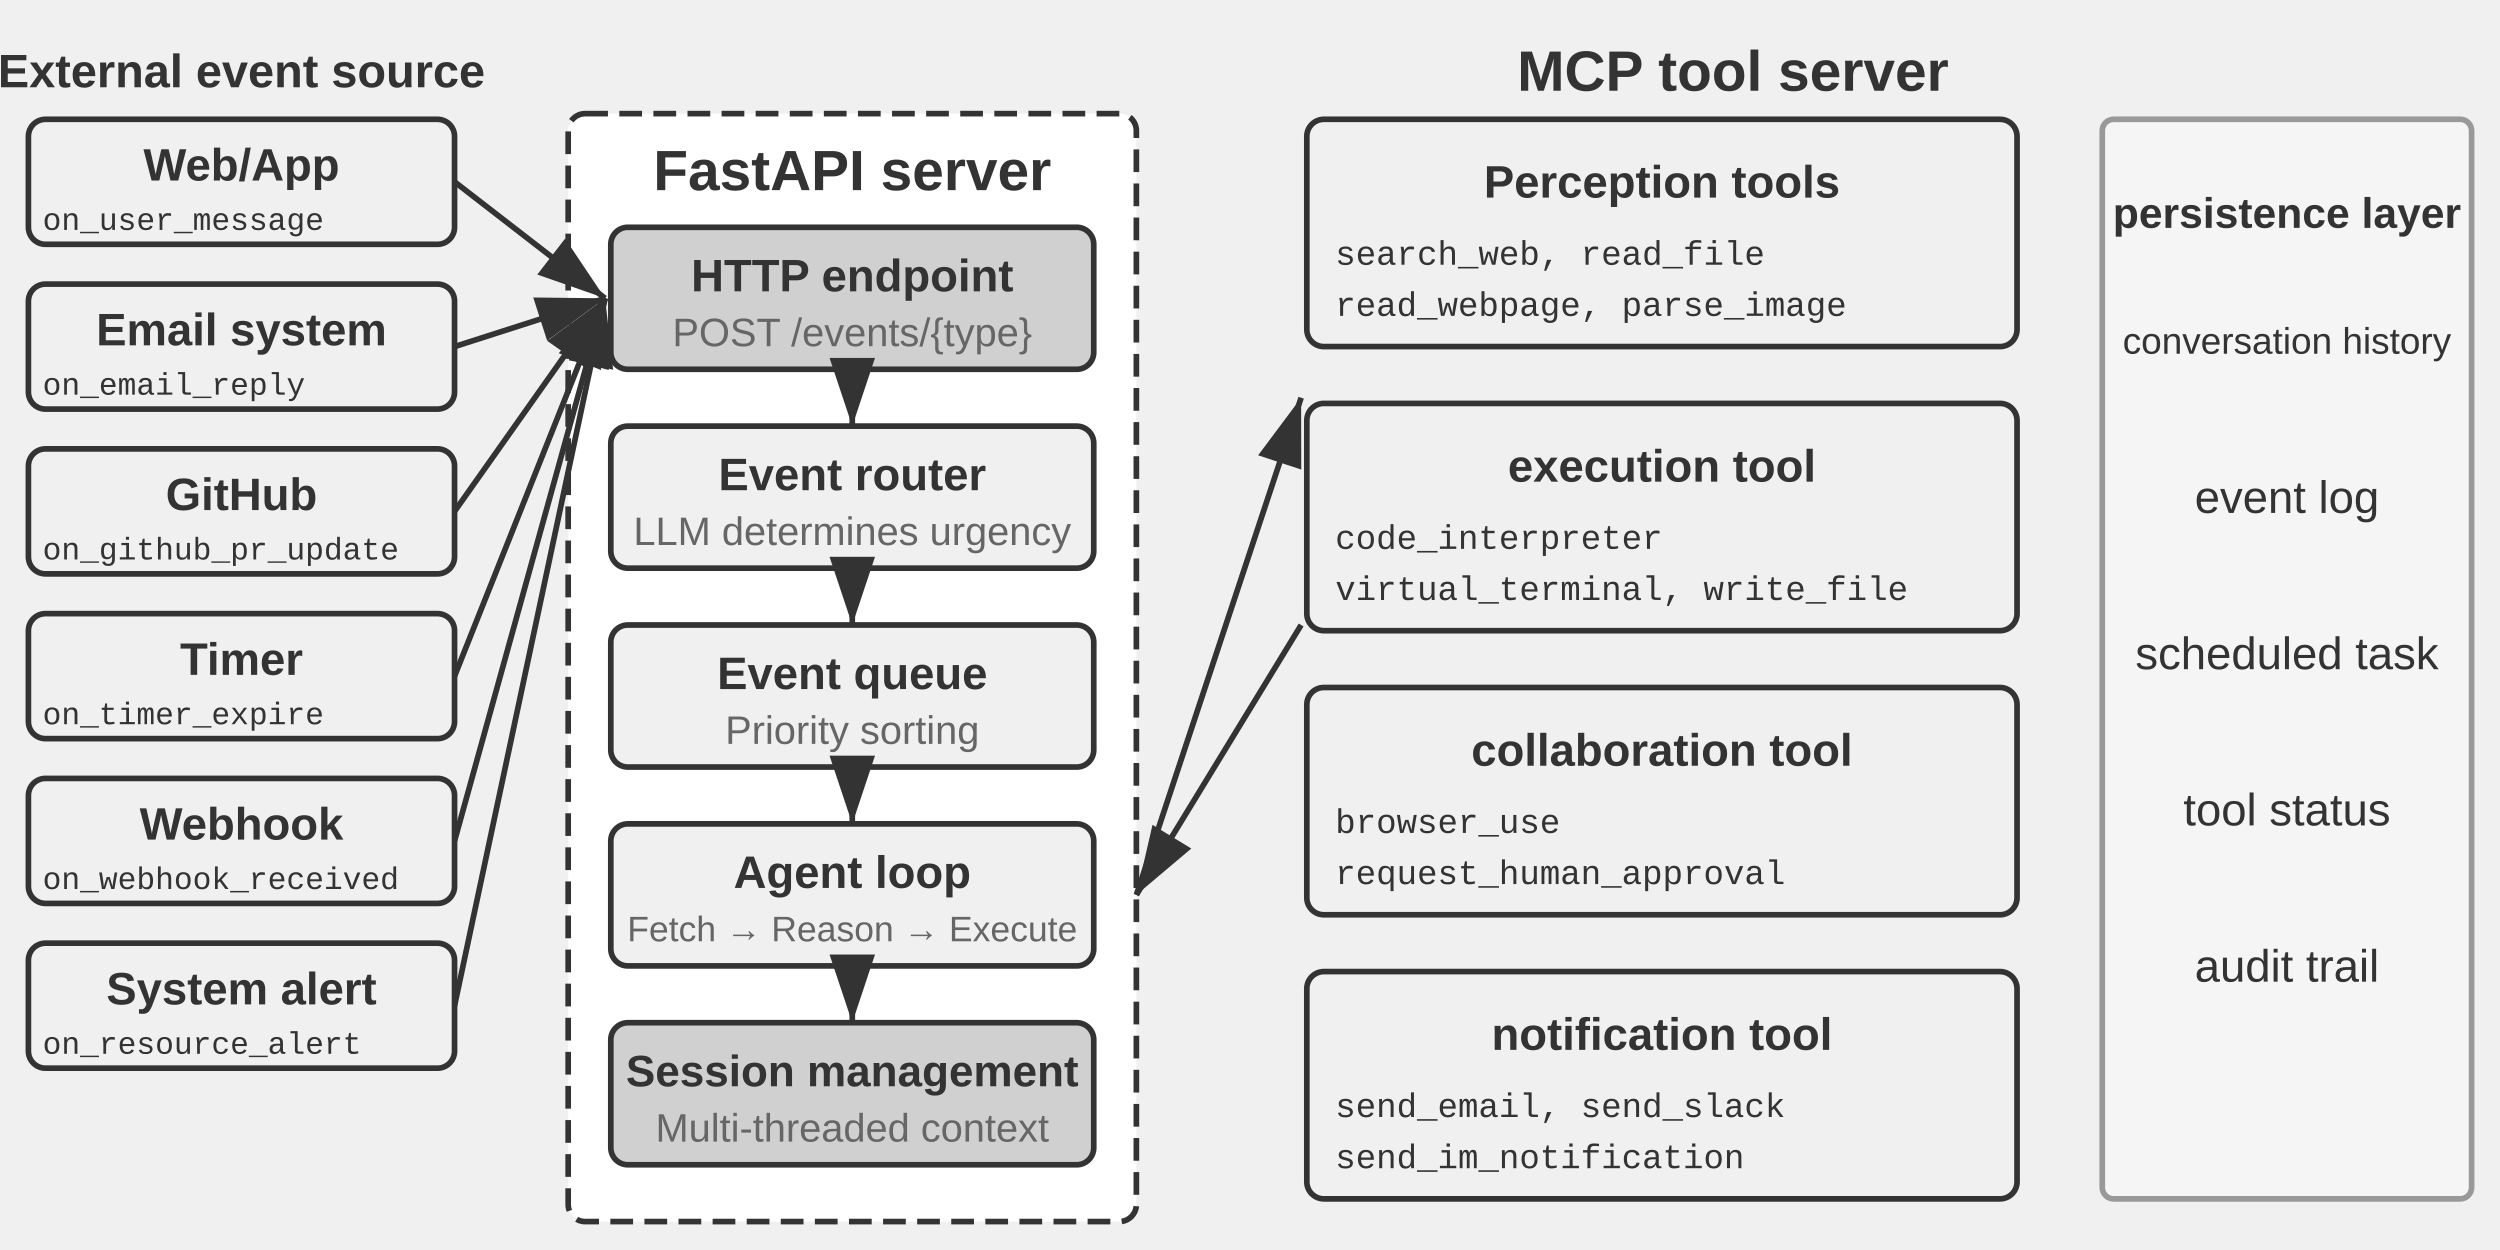
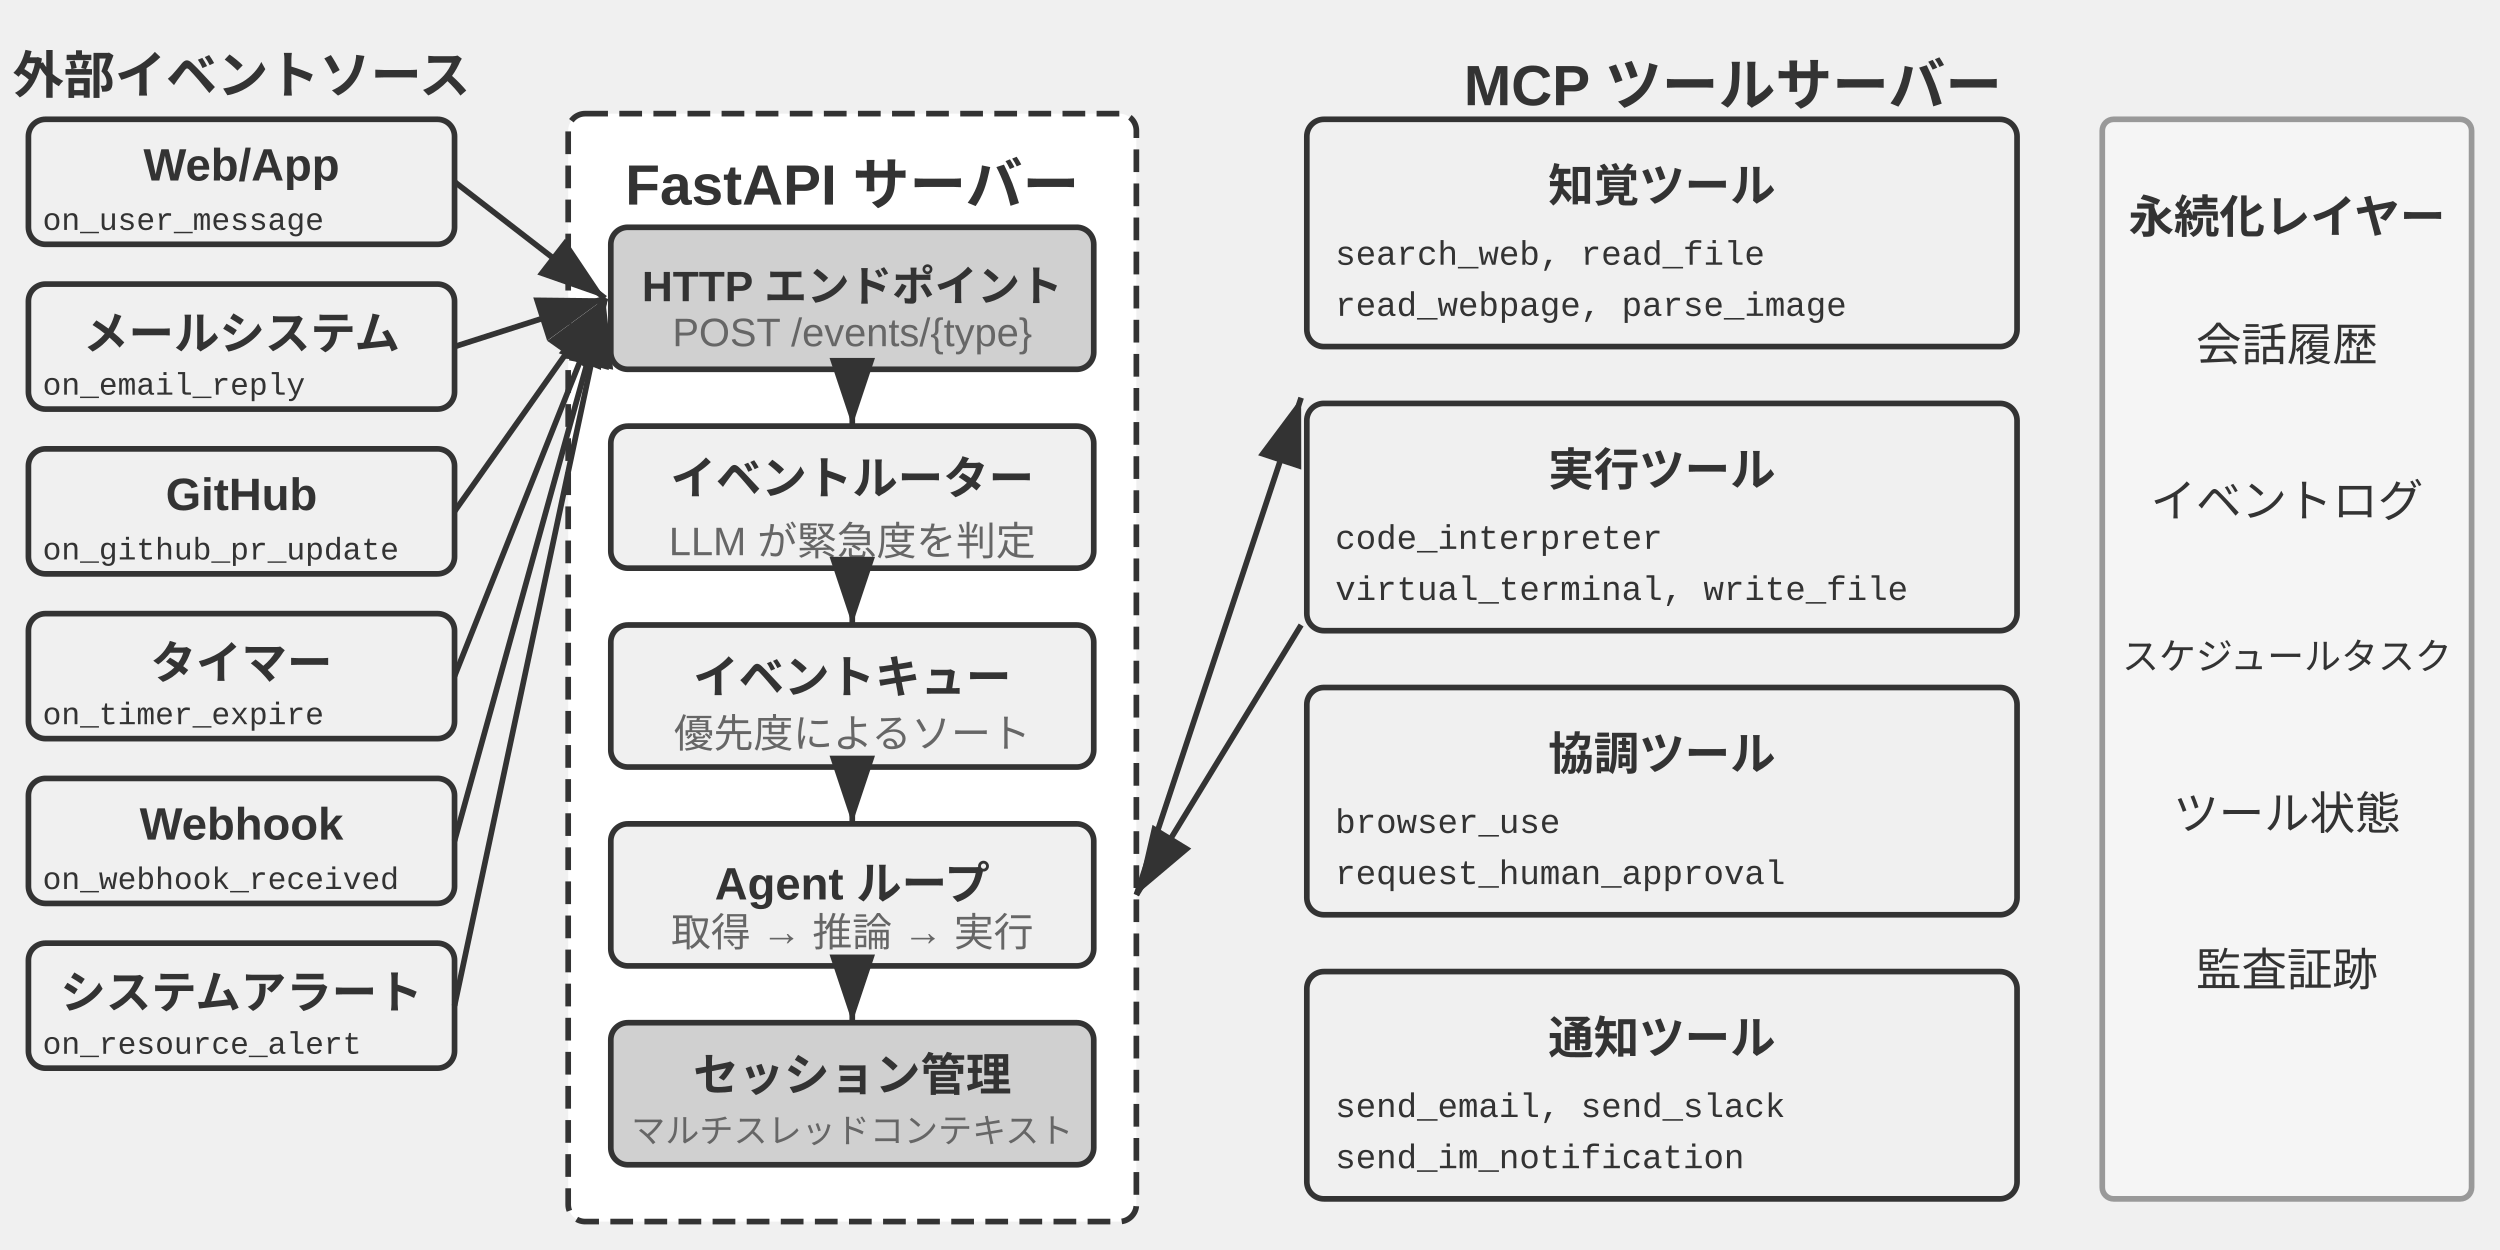
<svg xmlns="http://www.w3.org/2000/svg" viewBox="0 40 880 440" width="880" height="440" style="background:#ffffff">
  <defs>
    <marker id="ah" markerWidth="12" markerHeight="8" refX="12" refY="4" orient="auto">
      <polygon points="0 0, 12 4, 0 8" fill="#333333" />
    </marker>
    <marker id="ah-light" markerWidth="12" markerHeight="8" refX="12" refY="4" orient="auto">
      <polygon points="0 0, 12 4, 0 8" fill="#999999" />
    </marker>
  </defs>
-   <text x="85" y="65" font-family="Arial, 'Helvetica Neue', Helvetica, 'PingFang SC', 'Microsoft YaHei', sans-serif" font-size="16.5" fill="#333333" text-anchor="middle" dominant-baseline="central" font-weight="bold">External event source</text>
+   <text x="85" y="65" font-family="Arial, 'Helvetica Neue', Helvetica, 'PingFang SC', 'Microsoft YaHei', sans-serif" font-size="18" fill="#333333" text-anchor="middle" dominant-baseline="central" font-weight="bold">外部イベントソース</text>
  <rect x="10" y="82" width="150" height="44" rx="6" fill="#f0f0f0" stroke="#333333" stroke-width="2" />
  <text x="85" y="98" font-family="Arial, 'Helvetica Neue', Helvetica, 'PingFang SC', 'Microsoft YaHei', sans-serif" font-size="16" fill="#333333" text-anchor="middle" dominant-baseline="central" font-weight="bold">Web/App</text>
  <text x="15" y="118" font-family="'Courier New', Courier, monospace" font-size="11" fill="#333333" text-anchor="start" dominant-baseline="central">on_user_message</text>
  <rect x="10" y="140" width="150" height="44" rx="6" fill="#f0f0f0" stroke="#333333" stroke-width="2" />
-   <text x="85" y="156" font-family="Arial, 'Helvetica Neue', Helvetica, 'PingFang SC', 'Microsoft YaHei', sans-serif" font-size="16" fill="#333333" text-anchor="middle" dominant-baseline="central" font-weight="bold">Email system</text>
+   <text x="85" y="156" font-family="Arial, 'Helvetica Neue', Helvetica, 'PingFang SC', 'Microsoft YaHei', sans-serif" font-size="16" fill="#333333" text-anchor="middle" dominant-baseline="central" font-weight="bold">メールシステム</text>
  <text x="15" y="176" font-family="'Courier New', Courier, monospace" font-size="11" fill="#333333" text-anchor="start" dominant-baseline="central">on_email_reply</text>
  <rect x="10" y="198" width="150" height="44" rx="6" fill="#f0f0f0" stroke="#333333" stroke-width="2" />
  <text x="85" y="214" font-family="Arial, 'Helvetica Neue', Helvetica, 'PingFang SC', 'Microsoft YaHei', sans-serif" font-size="16" fill="#333333" text-anchor="middle" dominant-baseline="central" font-weight="bold">GitHub</text>
  <text x="15" y="234" font-family="'Courier New', Courier, monospace" font-size="11" fill="#333333" text-anchor="start" dominant-baseline="central">on_github_pr_update</text>
  <rect x="10" y="256" width="150" height="44" rx="6" fill="#f0f0f0" stroke="#333333" stroke-width="2" />
-   <text x="85" y="272" font-family="Arial, 'Helvetica Neue', Helvetica, 'PingFang SC', 'Microsoft YaHei', sans-serif" font-size="16" fill="#333333" text-anchor="middle" dominant-baseline="central" font-weight="bold">Timer</text>
+   <text x="85" y="272" font-family="Arial, 'Helvetica Neue', Helvetica, 'PingFang SC', 'Microsoft YaHei', sans-serif" font-size="16" fill="#333333" text-anchor="middle" dominant-baseline="central" font-weight="bold">タイマー</text>
  <text x="15" y="292" font-family="'Courier New', Courier, monospace" font-size="11" fill="#333333" text-anchor="start" dominant-baseline="central">on_timer_expire</text>
  <rect x="10" y="314" width="150" height="44" rx="6" fill="#f0f0f0" stroke="#333333" stroke-width="2" />
  <text x="85" y="330" font-family="Arial, 'Helvetica Neue', Helvetica, 'PingFang SC', 'Microsoft YaHei', sans-serif" font-size="16" fill="#333333" text-anchor="middle" dominant-baseline="central" font-weight="bold">Webhook</text>
  <text x="15" y="350" font-family="'Courier New', Courier, monospace" font-size="11" fill="#333333" text-anchor="start" dominant-baseline="central">on_webhook_received</text>
  <rect x="10" y="372" width="150" height="44" rx="6" fill="#f0f0f0" stroke="#333333" stroke-width="2" />
-   <text x="85" y="388" font-family="Arial, 'Helvetica Neue', Helvetica, 'PingFang SC', 'Microsoft YaHei', sans-serif" font-size="16" fill="#333333" text-anchor="middle" dominant-baseline="central" font-weight="bold">System alert</text>
+   <text x="85" y="388" font-family="Arial, 'Helvetica Neue', Helvetica, 'PingFang SC', 'Microsoft YaHei', sans-serif" font-size="16" fill="#333333" text-anchor="middle" dominant-baseline="central" font-weight="bold">システムアラート</text>
  <text x="15" y="408" font-family="'Courier New', Courier, monospace" font-size="11" fill="#333333" text-anchor="start" dominant-baseline="central">on_resource_alert</text>
  <rect x="200" y="80" width="200" height="390" rx="6" fill="#ffffff" stroke="#333333" stroke-width="2" stroke-dasharray="8,4" />
-   <text x="300" y="100" font-family="Arial, 'Helvetica Neue', Helvetica, 'PingFang SC', 'Microsoft YaHei', sans-serif" font-size="20" fill="#333333" text-anchor="middle" dominant-baseline="central" font-weight="bold">FastAPI server</text>
+   <text x="300" y="100" font-family="Arial, 'Helvetica Neue', Helvetica, 'PingFang SC', 'Microsoft YaHei', sans-serif" font-size="20" fill="#333333" text-anchor="middle" dominant-baseline="central" font-weight="bold">FastAPI サーバー</text>
  <rect x="215" y="120" width="170" height="50" rx="6" fill="#d0d0d0" stroke="#333333" stroke-width="2" />
-   <text x="300" y="137" font-family="Arial, 'Helvetica Neue', Helvetica, 'PingFang SC', 'Microsoft YaHei', sans-serif" font-size="16" fill="#333333" text-anchor="middle" dominant-baseline="central" font-weight="bold">HTTP endpoint</text>
+   <text x="300" y="137" font-family="Arial, 'Helvetica Neue', Helvetica, 'PingFang SC', 'Microsoft YaHei', sans-serif" font-size="15" fill="#333333" text-anchor="middle" dominant-baseline="central" font-weight="bold">HTTP エンドポイント</text>
  <text x="300" y="157" font-family="Arial, 'Helvetica Neue', Helvetica, 'PingFang SC', 'Microsoft YaHei', sans-serif" font-size="14" fill="#666666" text-anchor="middle" dominant-baseline="central" font-weight="normal">POST /events/{type}</text>
  <rect x="215" y="190" width="170" height="50" rx="6" fill="#f0f0f0" stroke="#333333" stroke-width="2" />
-   <text x="300" y="207" font-family="Arial, 'Helvetica Neue', Helvetica, 'PingFang SC', 'Microsoft YaHei', sans-serif" font-size="16" fill="#333333" text-anchor="middle" dominant-baseline="central" font-weight="bold">Event router</text>
-   <text x="300" y="227" font-family="Arial, 'Helvetica Neue', Helvetica, 'PingFang SC', 'Microsoft YaHei', sans-serif" font-size="14" fill="#666666" text-anchor="middle" dominant-baseline="central" font-weight="normal">LLM determines urgency</text>
+   <text x="300" y="207" font-family="Arial, 'Helvetica Neue', Helvetica, 'PingFang SC', 'Microsoft YaHei', sans-serif" font-size="16" fill="#333333" text-anchor="middle" dominant-baseline="central" font-weight="bold">イベントルーター</text>
+   <text x="300" y="227" font-family="Arial, 'Helvetica Neue', Helvetica, 'PingFang SC', 'Microsoft YaHei', sans-serif" font-size="14" fill="#666666" text-anchor="middle" dominant-baseline="central" font-weight="normal">LLM が緊急度を判定</text>
  <rect x="215" y="260" width="170" height="50" rx="6" fill="#f0f0f0" stroke="#333333" stroke-width="2" />
-   <text x="300" y="277" font-family="Arial, 'Helvetica Neue', Helvetica, 'PingFang SC', 'Microsoft YaHei', sans-serif" font-size="16" fill="#333333" text-anchor="middle" dominant-baseline="central" font-weight="bold">Event queue</text>
-   <text x="300" y="297" font-family="Arial, 'Helvetica Neue', Helvetica, 'PingFang SC', 'Microsoft YaHei', sans-serif" font-size="14" fill="#666666" text-anchor="middle" dominant-baseline="central" font-weight="normal">Priority sorting</text>
+   <text x="300" y="277" font-family="Arial, 'Helvetica Neue', Helvetica, 'PingFang SC', 'Microsoft YaHei', sans-serif" font-size="16" fill="#333333" text-anchor="middle" dominant-baseline="central" font-weight="bold">イベントキュー</text>
+   <text x="300" y="297" font-family="Arial, 'Helvetica Neue', Helvetica, 'PingFang SC', 'Microsoft YaHei', sans-serif" font-size="14" fill="#666666" text-anchor="middle" dominant-baseline="central" font-weight="normal">優先度によるソート</text>
  <rect x="215" y="330" width="170" height="50" rx="6" fill="#f0f0f0" stroke="#333333" stroke-width="2" />
-   <text x="300" y="347" font-family="Arial, 'Helvetica Neue', Helvetica, 'PingFang SC', 'Microsoft YaHei', sans-serif" font-size="16" fill="#333333" text-anchor="middle" dominant-baseline="central" font-weight="bold">Agent loop</text>
-   <text x="300" y="367" font-family="Arial, 'Helvetica Neue', Helvetica, 'PingFang SC', 'Microsoft YaHei', sans-serif" font-size="12.5" fill="#666666" text-anchor="middle" dominant-baseline="central" font-weight="normal">Fetch → Reason → Execute</text>
+   <text x="300" y="347" font-family="Arial, 'Helvetica Neue', Helvetica, 'PingFang SC', 'Microsoft YaHei', sans-serif" font-size="16" fill="#333333" text-anchor="middle" dominant-baseline="central" font-weight="bold">Agent ループ</text>
+   <text x="300" y="367" font-family="Arial, 'Helvetica Neue', Helvetica, 'PingFang SC', 'Microsoft YaHei', sans-serif" font-size="14" fill="#666666" text-anchor="middle" dominant-baseline="central" font-weight="normal">取得 → 推論 → 実行</text>
  <rect x="215" y="400" width="170" height="50" rx="6" fill="#d0d0d0" stroke="#333333" stroke-width="2" />
-   <text x="300" y="417" font-family="Arial, 'Helvetica Neue', Helvetica, 'PingFang SC', 'Microsoft YaHei', sans-serif" font-size="15.5" fill="#333333" text-anchor="middle" dominant-baseline="central" font-weight="bold">Session management</text>
-   <text x="300" y="437" font-family="Arial, 'Helvetica Neue', Helvetica, 'PingFang SC', 'Microsoft YaHei', sans-serif" font-size="14" fill="#666666" text-anchor="middle" dominant-baseline="central" font-weight="normal">Multi-threaded context</text>
+   <text x="300" y="417" font-family="Arial, 'Helvetica Neue', Helvetica, 'PingFang SC', 'Microsoft YaHei', sans-serif" font-size="16" fill="#333333" text-anchor="middle" dominant-baseline="central" font-weight="bold">セッション管理</text>
+   <text x="300" y="437" font-family="Arial, 'Helvetica Neue', Helvetica, 'PingFang SC', 'Microsoft YaHei', sans-serif" font-size="12" fill="#666666" text-anchor="middle" dominant-baseline="central" font-weight="normal">マルチスレッドコンテキスト</text>
  <line x1="300" y1="170" x2="300" y2="190" stroke="#333333" stroke-width="2" marker-end="url(#ah)" />
  <line x1="300" y1="240" x2="300" y2="260" stroke="#333333" stroke-width="2" marker-end="url(#ah)" />
  <line x1="300" y1="310" x2="300" y2="330" stroke="#333333" stroke-width="2" marker-end="url(#ah)" />
  <line x1="300" y1="380" x2="300" y2="400" stroke="#333333" stroke-width="2" marker-end="url(#ah)" />
  <line x1="160" y1="104" x2="213" y2="145" stroke="#333333" stroke-width="2" marker-end="url(#ah)" />
  <line x1="160" y1="162" x2="213" y2="145" stroke="#333333" stroke-width="2" marker-end="url(#ah)" />
  <line x1="160" y1="220" x2="213" y2="145" stroke="#333333" stroke-width="2" marker-end="url(#ah)" />
  <line x1="160" y1="278" x2="213" y2="145" stroke="#333333" stroke-width="2" marker-end="url(#ah)" />
  <line x1="160" y1="336" x2="213" y2="145" stroke="#333333" stroke-width="2" marker-end="url(#ah)" />
  <line x1="160" y1="394" x2="213" y2="145" stroke="#333333" stroke-width="2" marker-end="url(#ah)" />
-   <text x="610" y="65" font-family="Arial, 'Helvetica Neue', Helvetica, 'PingFang SC', 'Microsoft YaHei', sans-serif" font-size="20" fill="#333333" text-anchor="middle" dominant-baseline="central" font-weight="bold">MCP tool server</text>
+   <text x="610" y="65" font-family="Arial, 'Helvetica Neue', Helvetica, 'PingFang SC', 'Microsoft YaHei', sans-serif" font-size="20" fill="#333333" text-anchor="middle" dominant-baseline="central" font-weight="bold">MCP ツールサーバー</text>
  <rect x="460" y="82" width="250" height="80" rx="6" fill="#f0f0f0" stroke="#333333" stroke-width="2" />
-   <text x="585" y="104" font-family="Arial, 'Helvetica Neue', Helvetica, 'PingFang SC', 'Microsoft YaHei', sans-serif" font-size="16" fill="#333333" text-anchor="middle" dominant-baseline="central" font-weight="bold">Perception tools</text>
+   <text x="585" y="104" font-family="Arial, 'Helvetica Neue', Helvetica, 'PingFang SC', 'Microsoft YaHei', sans-serif" font-size="16" fill="#333333" text-anchor="middle" dominant-baseline="central" font-weight="bold">知覚ツール</text>
  <text x="470" y="130" font-family="'Courier New', Courier, monospace" font-size="12" fill="#333333" text-anchor="start" dominant-baseline="central">search_web, read_file</text>
  <text x="470" y="148" font-family="'Courier New', Courier, monospace" font-size="12" fill="#333333" text-anchor="start" dominant-baseline="central">read_webpage, parse_image</text>
  <rect x="460" y="182" width="250" height="80" rx="6" fill="#f0f0f0" stroke="#333333" stroke-width="2" />
-   <text x="585" y="204" font-family="Arial, 'Helvetica Neue', Helvetica, 'PingFang SC', 'Microsoft YaHei', sans-serif" font-size="16" fill="#333333" text-anchor="middle" dominant-baseline="central" font-weight="bold">execution tool</text>
+   <text x="585" y="204" font-family="Arial, 'Helvetica Neue', Helvetica, 'PingFang SC', 'Microsoft YaHei', sans-serif" font-size="16" fill="#333333" text-anchor="middle" dominant-baseline="central" font-weight="bold">実行ツール</text>
  <text x="470" y="230" font-family="'Courier New', Courier, monospace" font-size="12" fill="#333333" text-anchor="start" dominant-baseline="central">code_interpreter</text>
  <text x="470" y="248" font-family="'Courier New', Courier, monospace" font-size="12" fill="#333333" text-anchor="start" dominant-baseline="central">virtual_terminal, write_file</text>
  <rect x="460" y="282" width="250" height="80" rx="6" fill="#f0f0f0" stroke="#333333" stroke-width="2" />
-   <text x="585" y="304" font-family="Arial, 'Helvetica Neue', Helvetica, 'PingFang SC', 'Microsoft YaHei', sans-serif" font-size="16" fill="#333333" text-anchor="middle" dominant-baseline="central" font-weight="bold">collaboration tool</text>
+   <text x="585" y="304" font-family="Arial, 'Helvetica Neue', Helvetica, 'PingFang SC', 'Microsoft YaHei', sans-serif" font-size="16" fill="#333333" text-anchor="middle" dominant-baseline="central" font-weight="bold">協調ツール</text>
  <text x="470" y="330" font-family="'Courier New', Courier, monospace" font-size="12" fill="#333333" text-anchor="start" dominant-baseline="central">browser_use</text>
  <text x="470" y="348" font-family="'Courier New', Courier, monospace" font-size="12" fill="#333333" text-anchor="start" dominant-baseline="central">request_human_approval</text>
  <rect x="460" y="382" width="250" height="80" rx="6" fill="#f0f0f0" stroke="#333333" stroke-width="2" />
-   <text x="585" y="404" font-family="Arial, 'Helvetica Neue', Helvetica, 'PingFang SC', 'Microsoft YaHei', sans-serif" font-size="16" fill="#333333" text-anchor="middle" dominant-baseline="central" font-weight="bold">notification tool</text>
+   <text x="585" y="404" font-family="Arial, 'Helvetica Neue', Helvetica, 'PingFang SC', 'Microsoft YaHei', sans-serif" font-size="16" fill="#333333" text-anchor="middle" dominant-baseline="central" font-weight="bold">通知ツール</text>
  <text x="470" y="430" font-family="'Courier New', Courier, monospace" font-size="12" fill="#333333" text-anchor="start" dominant-baseline="central">send_email, send_slack</text>
  <text x="470" y="448" font-family="'Courier New', Courier, monospace" font-size="12" fill="#333333" text-anchor="start" dominant-baseline="central">send_im_notification</text>
  <line x1="400" y1="355" x2="458" y2="180" stroke="#333333" stroke-width="2" marker-end="url(#ah)" />
  <line x1="458" y1="260" x2="400" y2="355" stroke="#333333" stroke-width="2" marker-end="url(#ah)" />
  <rect x="740" y="82" width="130" height="380" rx="4" fill="#f5f5f5" stroke="#999999" stroke-width="2" />
-   <text x="805" y="115" font-family="Arial, 'Helvetica Neue', Helvetica, 'PingFang SC', 'Microsoft YaHei', sans-serif" font-size="15" fill="#333333" text-anchor="middle" dominant-baseline="central" font-weight="bold">persistence layer</text>
-   <text x="805" y="160" font-family="Arial, 'Helvetica Neue', Helvetica, 'PingFang SC', 'Microsoft YaHei', sans-serif" font-size="13" fill="#333333" text-anchor="middle" dominant-baseline="central" font-weight="normal">conversation history</text>
-   <text x="805" y="215" font-family="Arial, 'Helvetica Neue', Helvetica, 'PingFang SC', 'Microsoft YaHei', sans-serif" font-size="16" fill="#333333" text-anchor="middle" dominant-baseline="central" font-weight="normal">event log</text>
-   <text x="805" y="270" font-family="Arial, 'Helvetica Neue', Helvetica, 'PingFang SC', 'Microsoft YaHei', sans-serif" font-size="16" fill="#333333" text-anchor="middle" dominant-baseline="central" font-weight="normal">scheduled task</text>
-   <text x="805" y="325" font-family="Arial, 'Helvetica Neue', Helvetica, 'PingFang SC', 'Microsoft YaHei', sans-serif" font-size="16" fill="#333333" text-anchor="middle" dominant-baseline="central" font-weight="normal">tool status</text>
-   <text x="805" y="380" font-family="Arial, 'Helvetica Neue', Helvetica, 'PingFang SC', 'Microsoft YaHei', sans-serif" font-size="16" fill="#333333" text-anchor="middle" dominant-baseline="central" font-weight="normal">audit trail</text>
+   <text x="805" y="115" font-family="Arial, 'Helvetica Neue', Helvetica, 'PingFang SC', 'Microsoft YaHei', sans-serif" font-size="16" fill="#333333" text-anchor="middle" dominant-baseline="central" font-weight="bold">永続化レイヤー</text>
+   <text x="805" y="160" font-family="Arial, 'Helvetica Neue', Helvetica, 'PingFang SC', 'Microsoft YaHei', sans-serif" font-size="16" fill="#333333" text-anchor="middle" dominant-baseline="central" font-weight="normal">会話履歴</text>
+   <text x="805" y="215" font-family="Arial, 'Helvetica Neue', Helvetica, 'PingFang SC', 'Microsoft YaHei', sans-serif" font-size="16" fill="#333333" text-anchor="middle" dominant-baseline="central" font-weight="normal">イベントログ</text>
+   <text x="805" y="270" font-family="Arial, 'Helvetica Neue', Helvetica, 'PingFang SC', 'Microsoft YaHei', sans-serif" font-size="13" fill="#333333" text-anchor="middle" dominant-baseline="central" font-weight="normal">スケジュールタスク</text>
+   <text x="805" y="325" font-family="Arial, 'Helvetica Neue', Helvetica, 'PingFang SC', 'Microsoft YaHei', sans-serif" font-size="16" fill="#333333" text-anchor="middle" dominant-baseline="central" font-weight="normal">ツール状態</text>
+   <text x="805" y="380" font-family="Arial, 'Helvetica Neue', Helvetica, 'PingFang SC', 'Microsoft YaHei', sans-serif" font-size="16" fill="#333333" text-anchor="middle" dominant-baseline="central" font-weight="normal">監査証跡</text>
</svg>
